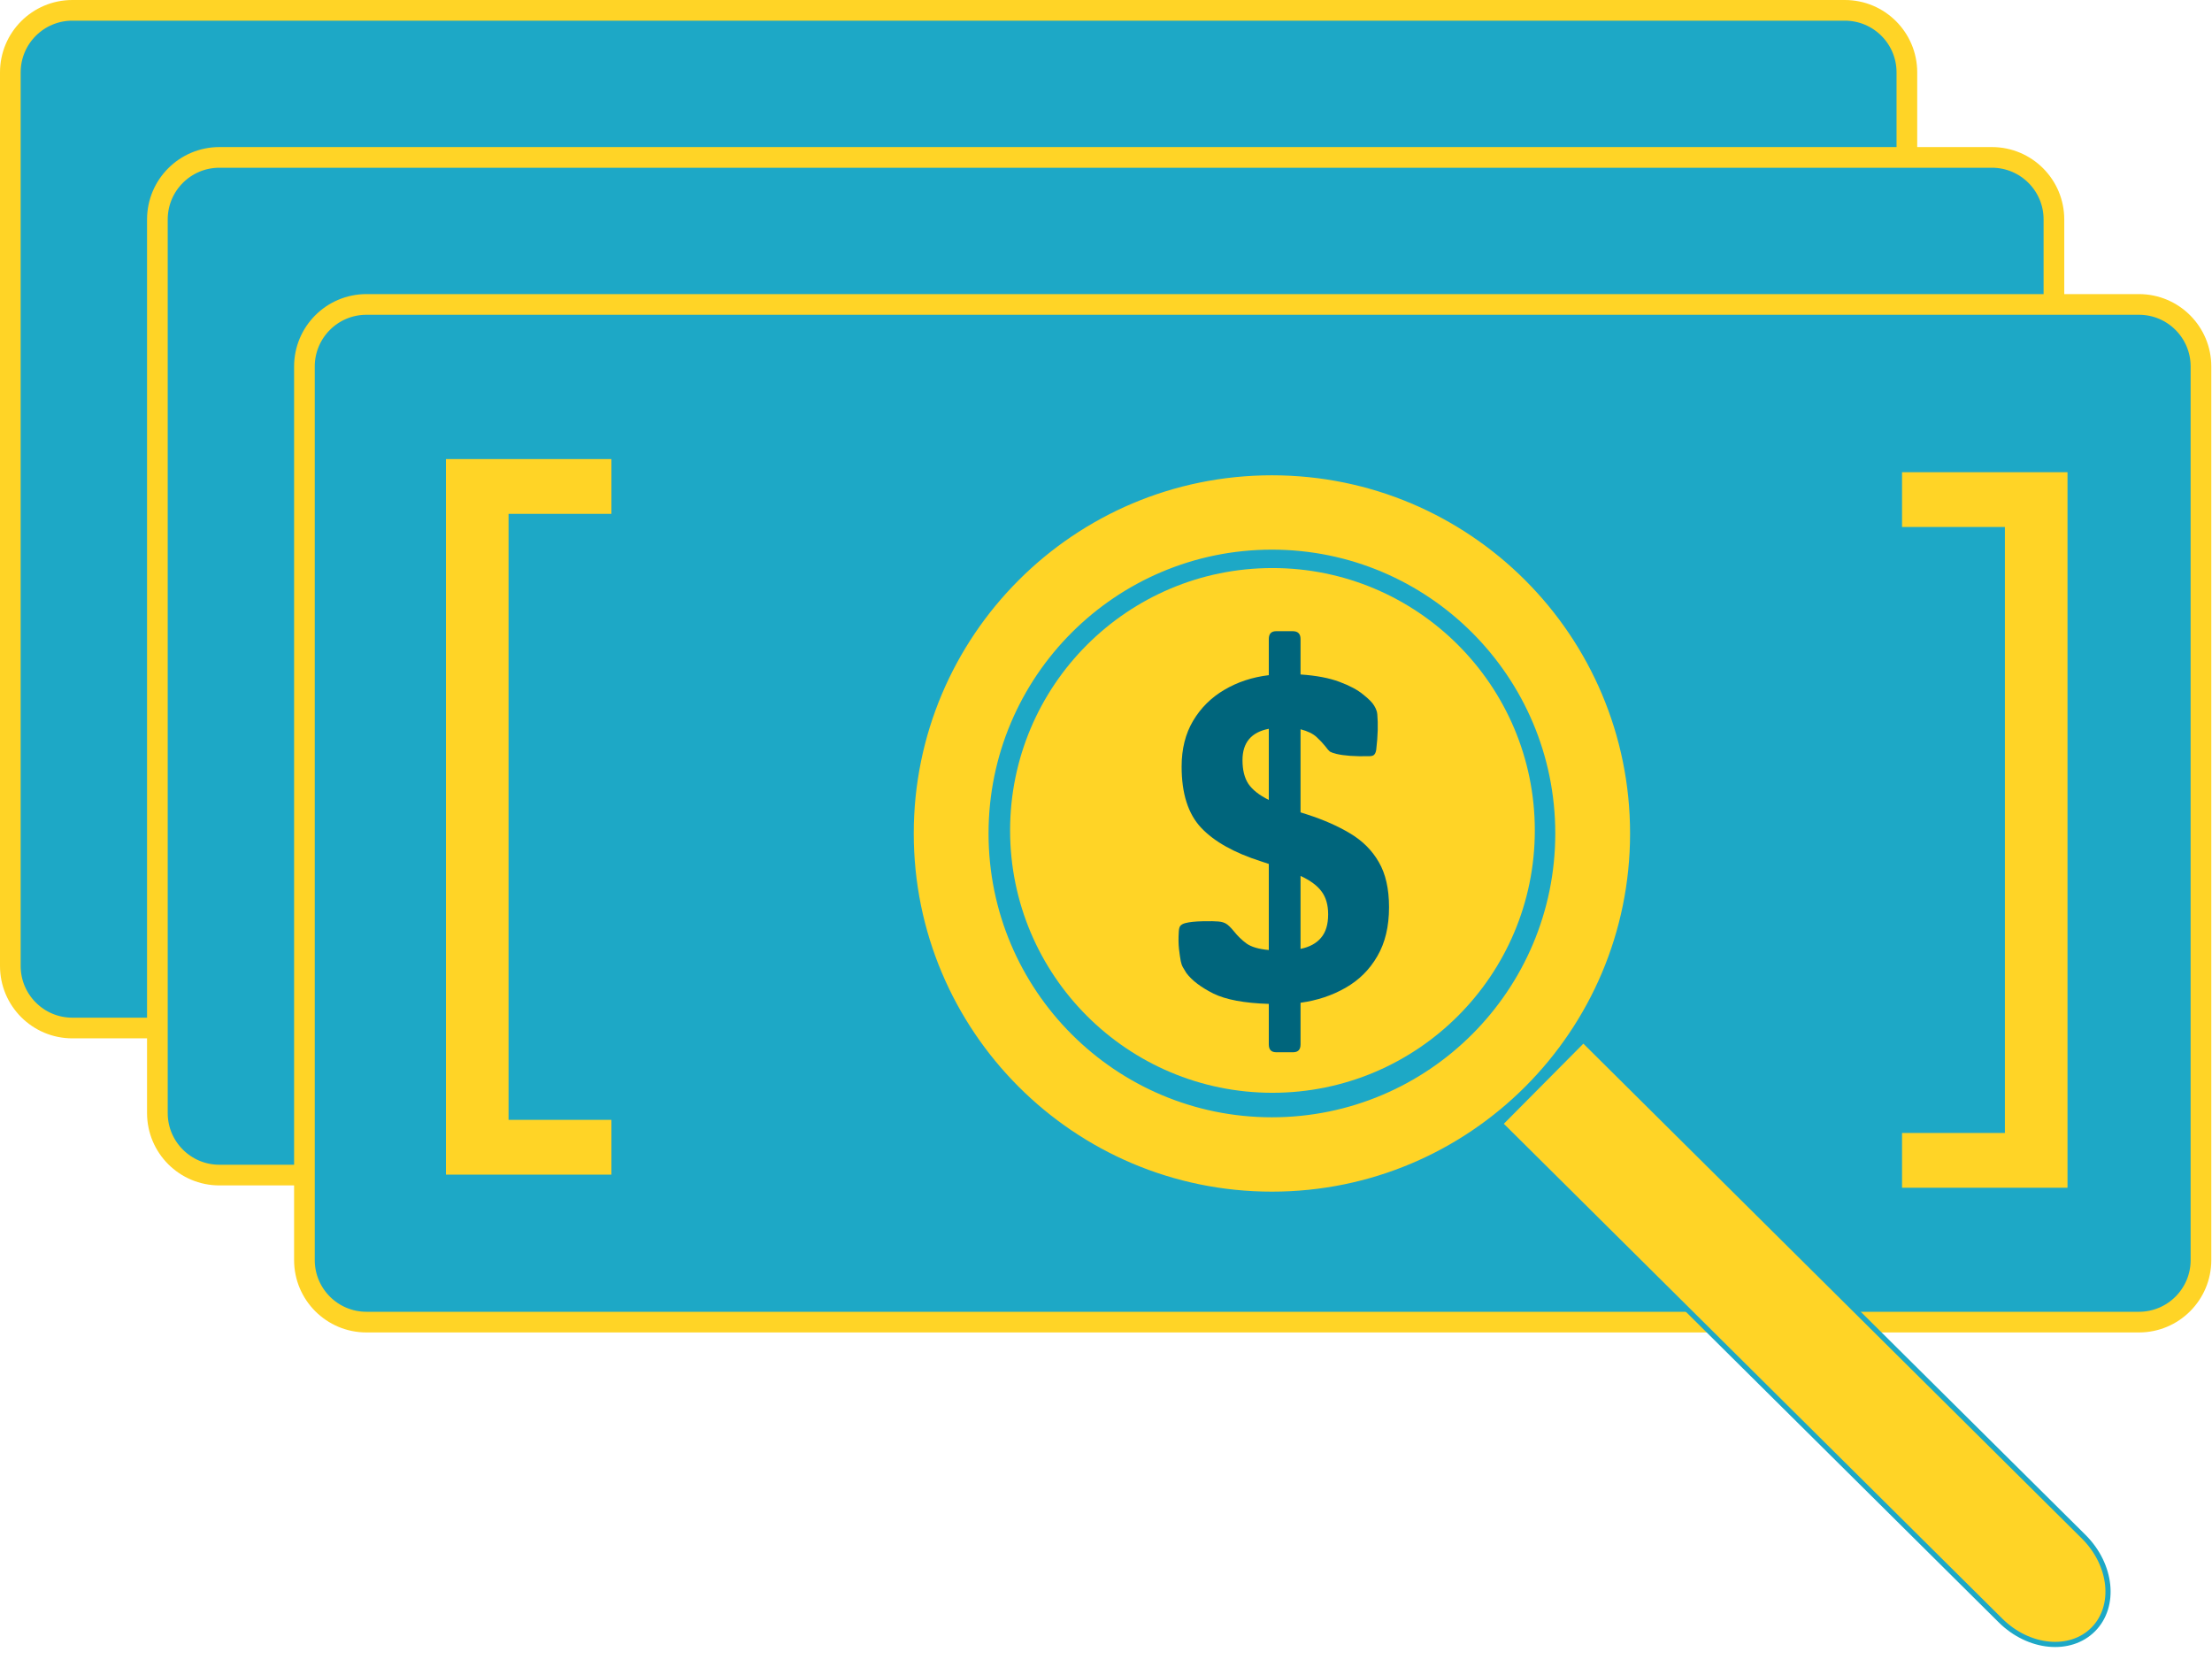
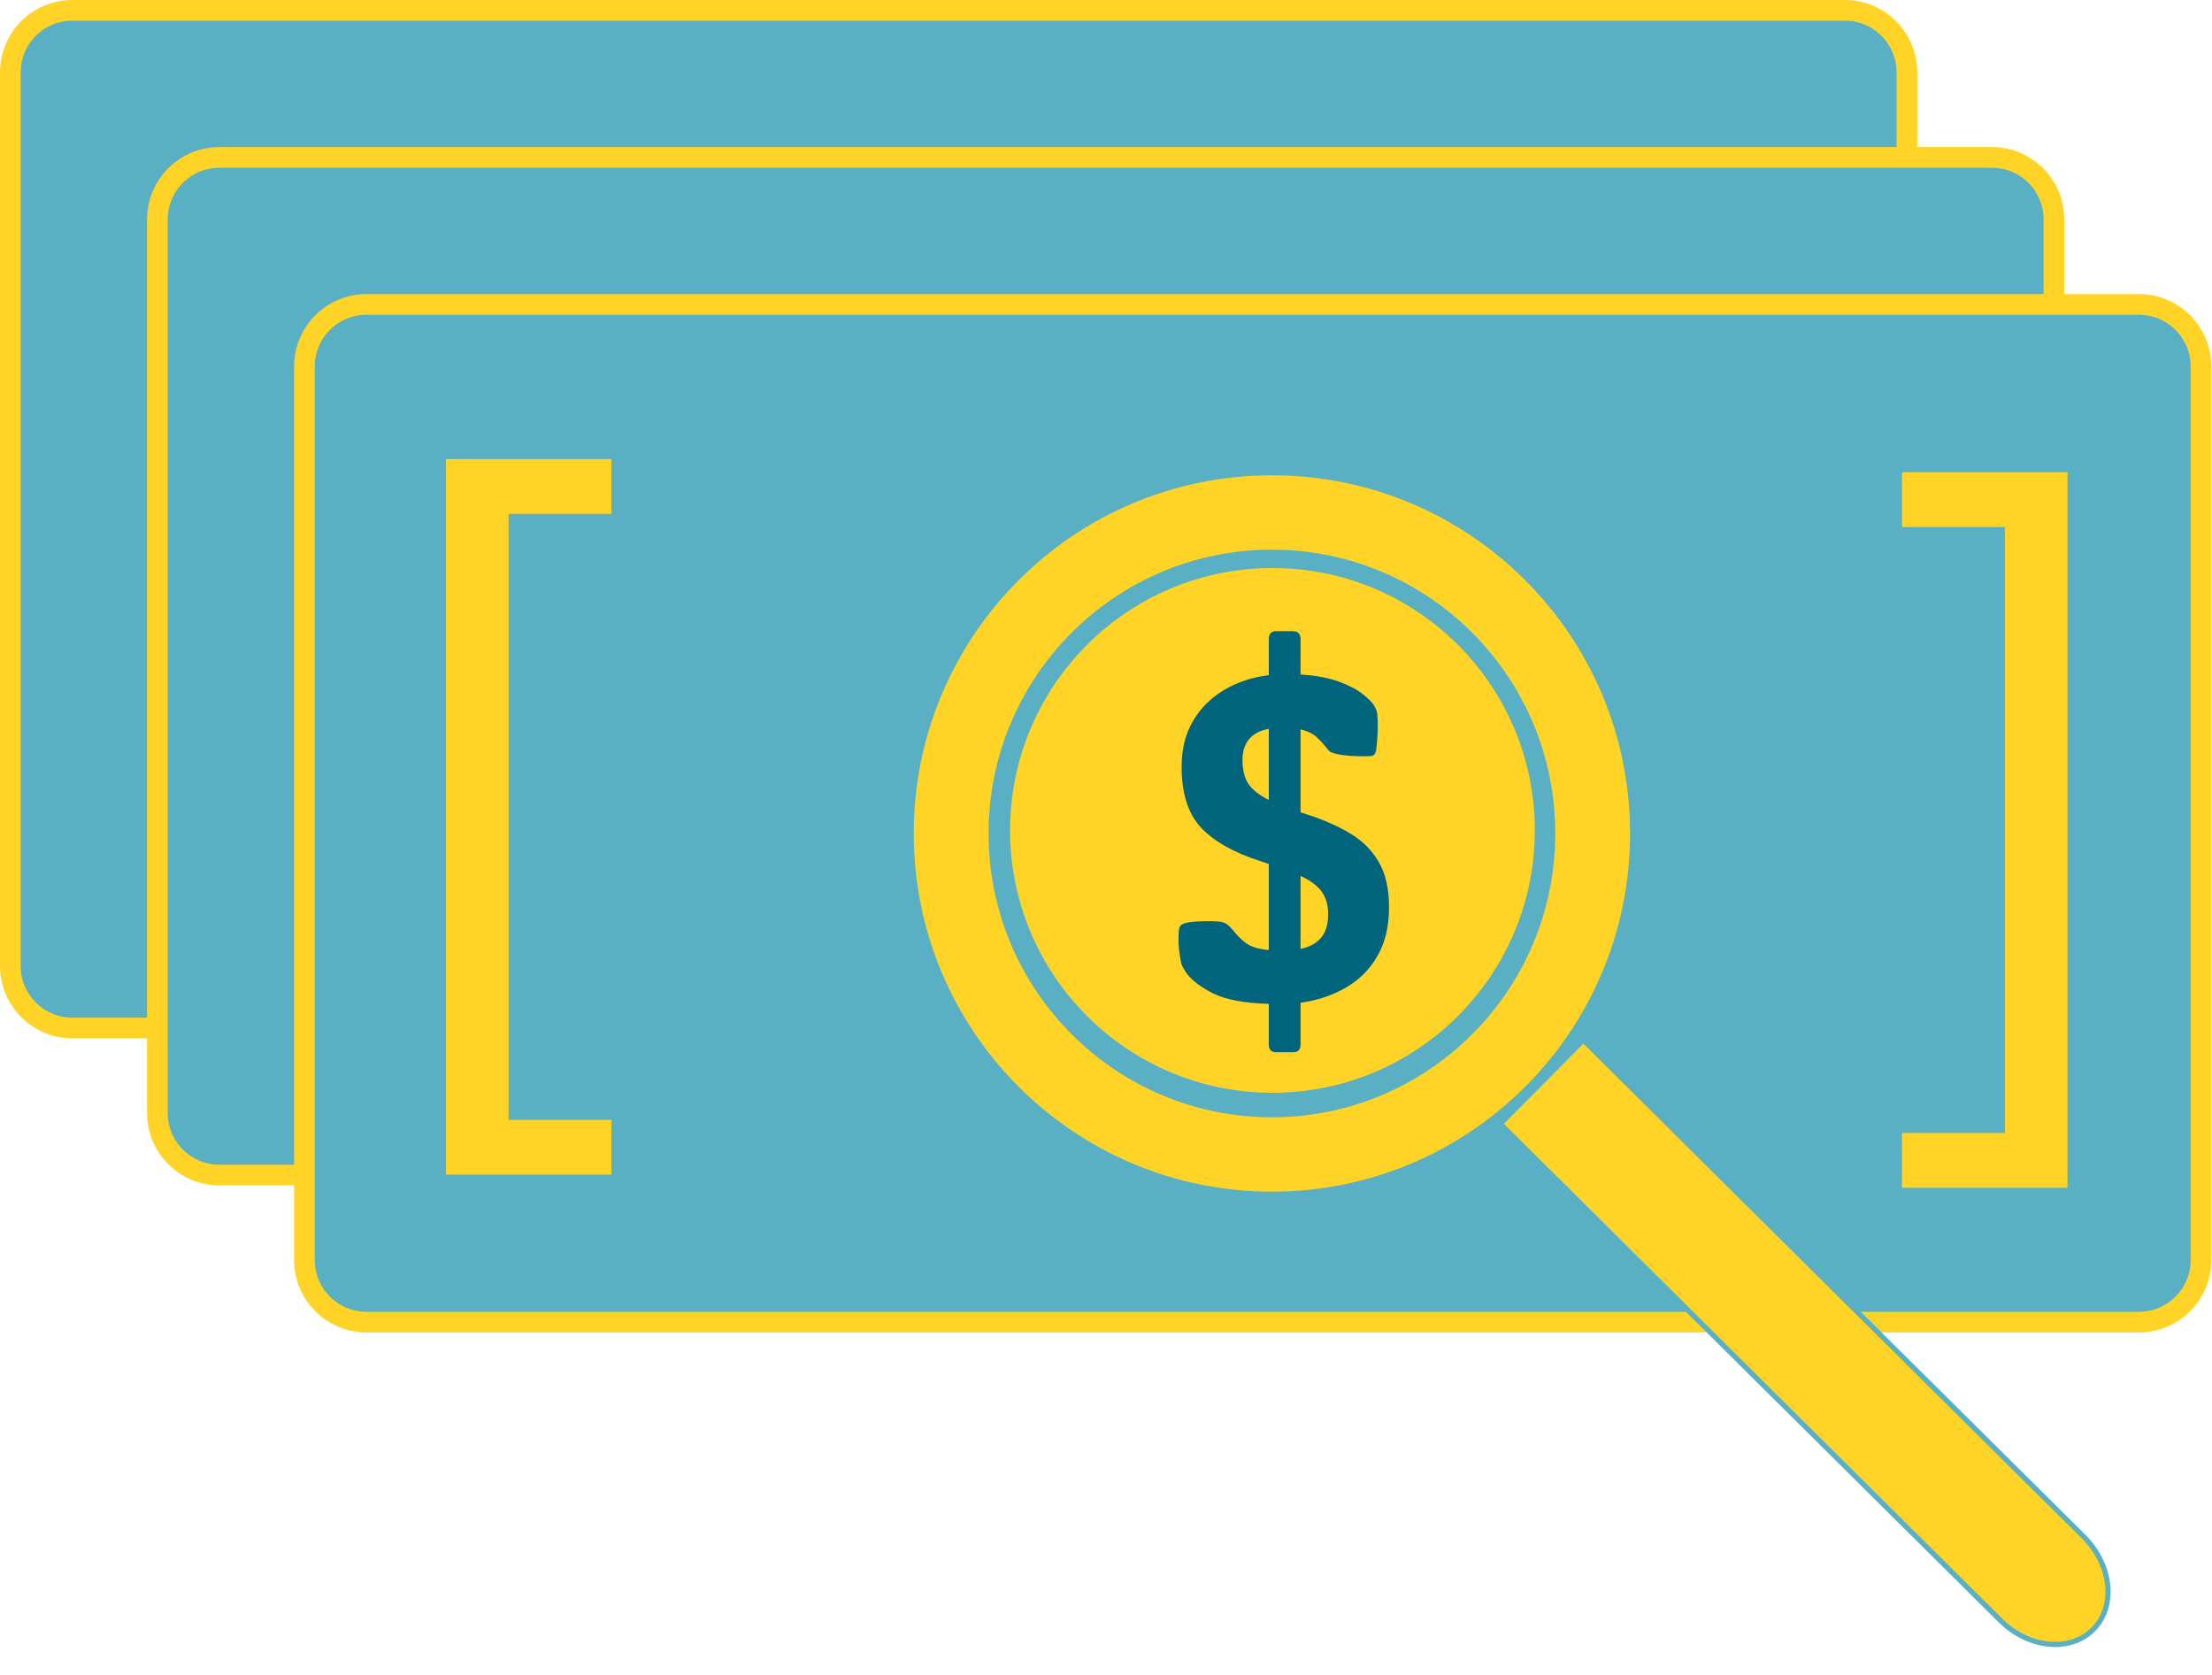
<svg xmlns="http://www.w3.org/2000/svg" width="214" height="162" viewBox="0 0 214 162" fill="none">
-   <rect x="1" y="1" width="183.481" height="98.451" rx="6" fill="#1DA8C6" stroke="#FFD426" stroke-width="2" />
-   <rect x="15.226" y="15.227" width="183.481" height="98.451" rx="6" fill="#1DA8C6" stroke="#FFD426" stroke-width="2" />
-   <rect x="29.452" y="29.451" width="183.481" height="98.451" rx="6" fill="#1DA8C6" stroke="#FFD426" stroke-width="2" />
-   <path d="M201.583 148.659C204.318 151.375 204.735 155.392 202.513 157.63C200.291 159.868 196.271 159.481 193.536 156.765L145.134 108.716L153.181 100.61L201.583 148.659Z" fill="#FFD426" stroke="#1DA8C6" stroke-width="0.5" />
-   <path d="M150.215 80.631C150.215 65.581 138.029 53.423 123.051 53.423C108.072 53.423 95.887 65.581 95.887 80.631C95.887 95.68 108.072 107.838 123.051 107.838C138.029 107.838 150.214 95.68 150.215 80.631ZM157.951 80.631C157.951 99.882 142.348 115.531 123.051 115.531C103.753 115.531 88.151 99.882 88.151 80.631C88.151 61.379 103.753 45.73 123.051 45.73C142.349 45.731 157.951 61.379 157.951 80.631Z" fill="#FFD426" stroke="#1DA8C6" stroke-width="0.5" />
+   <rect x="1" y="1" width="183.481" height="98.451" rx="6" fill="#59B0C4" stroke="#FFD426" stroke-width="2" />
+   <rect x="15.226" y="15.227" width="183.481" height="98.451" rx="6" fill="#59B0C4" stroke="#FFD426" stroke-width="2" />
+   <rect x="29.452" y="29.451" width="183.481" height="98.451" rx="6" fill="#59B0C4" stroke="#FFD426" stroke-width="2" />
+   <path d="M201.583 148.659C204.318 151.375 204.735 155.392 202.513 157.63C200.291 159.868 196.271 159.481 193.536 156.765L145.134 108.716L153.181 100.61L201.583 148.659Z" fill="#FFD426" stroke="#59B0C4" stroke-width="0.5" />
+   <path d="M150.215 80.631C150.215 65.581 138.029 53.423 123.051 53.423C108.072 53.423 95.887 65.581 95.887 80.631C95.887 95.68 108.072 107.838 123.051 107.838C138.029 107.838 150.214 95.68 150.215 80.631ZM157.951 80.631C157.951 99.882 142.348 115.531 123.051 115.531C103.753 115.531 88.151 99.882 88.151 80.631C88.151 61.379 103.753 45.73 123.051 45.73C142.349 45.731 157.951 61.379 157.951 80.631Z" fill="#FFD426" stroke="#59B0C4" stroke-width="0.5" />
  <circle cx="123.104" cy="80.335" r="25.382" fill="#FFD426" />
  <path d="M123.465 101.795C122.989 101.795 122.75 101.543 122.75 101.038V97.118C120.38 97.044 118.593 96.71 117.387 96.116C116.181 95.508 115.311 94.847 114.778 94.134C114.652 93.941 114.54 93.756 114.442 93.578C114.344 93.399 114.274 93.199 114.232 92.976C114.175 92.679 114.119 92.293 114.063 91.818C114.007 91.328 114 90.764 114.042 90.126C114.056 89.858 114.105 89.673 114.19 89.569C114.288 89.45 114.449 89.361 114.673 89.302C115.08 89.198 115.641 89.138 116.356 89.123C117.085 89.109 117.59 89.116 117.87 89.146C118.193 89.175 118.445 89.25 118.628 89.368C118.81 89.472 119.055 89.71 119.364 90.081C119.742 90.556 120.156 90.957 120.605 91.284C121.067 91.61 121.783 91.818 122.75 91.907V83.578C122.526 83.504 122.28 83.422 122.014 83.333C119.406 82.502 117.471 81.418 116.209 80.082C114.947 78.745 114.316 76.771 114.316 74.158C114.316 72.45 114.687 70.973 115.43 69.726C116.174 68.479 117.176 67.484 118.438 66.742C119.714 65.984 121.152 65.509 122.75 65.316V61.82C122.75 61.315 122.989 61.062 123.465 61.062H125.064C125.569 61.062 125.821 61.315 125.821 61.82V65.249C127.349 65.353 128.604 65.591 129.586 65.962C130.582 66.333 131.346 66.742 131.879 67.187C132.426 67.618 132.783 67.981 132.951 68.278C133.064 68.471 133.134 68.62 133.162 68.724C133.204 68.813 133.232 68.939 133.246 69.102C133.288 69.562 133.302 70.075 133.288 70.639C133.274 71.203 133.225 71.841 133.141 72.554C133.099 72.792 133.021 72.955 132.909 73.044C132.811 73.118 132.657 73.155 132.447 73.155C131.086 73.185 130.035 73.111 129.292 72.933C128.997 72.859 128.787 72.784 128.661 72.71C128.548 72.621 128.394 72.443 128.198 72.175C128.001 71.923 127.728 71.634 127.377 71.307C127.027 70.98 126.508 70.728 125.821 70.55V78.589C126.017 78.649 126.228 78.716 126.452 78.79C128.065 79.309 129.46 79.926 130.638 80.638C131.83 81.351 132.748 82.272 133.393 83.4C134.052 84.528 134.382 85.983 134.382 87.765C134.382 89.636 134.003 91.217 133.246 92.508C132.503 93.8 131.479 94.817 130.175 95.56C128.885 96.302 127.434 96.784 125.821 97.007V101.038C125.821 101.543 125.583 101.795 125.106 101.795H123.465ZM120.205 73.534C120.205 74.484 120.394 75.249 120.773 75.828C121.166 76.407 121.825 76.927 122.75 77.387V70.505C121.053 70.832 120.205 71.841 120.205 73.534ZM128.492 88.455C128.492 87.55 128.282 86.815 127.861 86.251C127.455 85.686 126.775 85.181 125.821 84.736V91.796C126.69 91.618 127.349 91.261 127.798 90.727C128.261 90.192 128.492 89.435 128.492 88.455Z" fill="#00657C" />
  <path d="M200.021 45.681V114.904H184.013V109.604H193.964V50.981H184.013V45.681H200.021Z" fill="#FFD426" />
  <path d="M43.143 44.411V113.635H59.151V108.335H49.2V49.711H59.151V44.411H43.143Z" fill="#FFD426" />
</svg>
